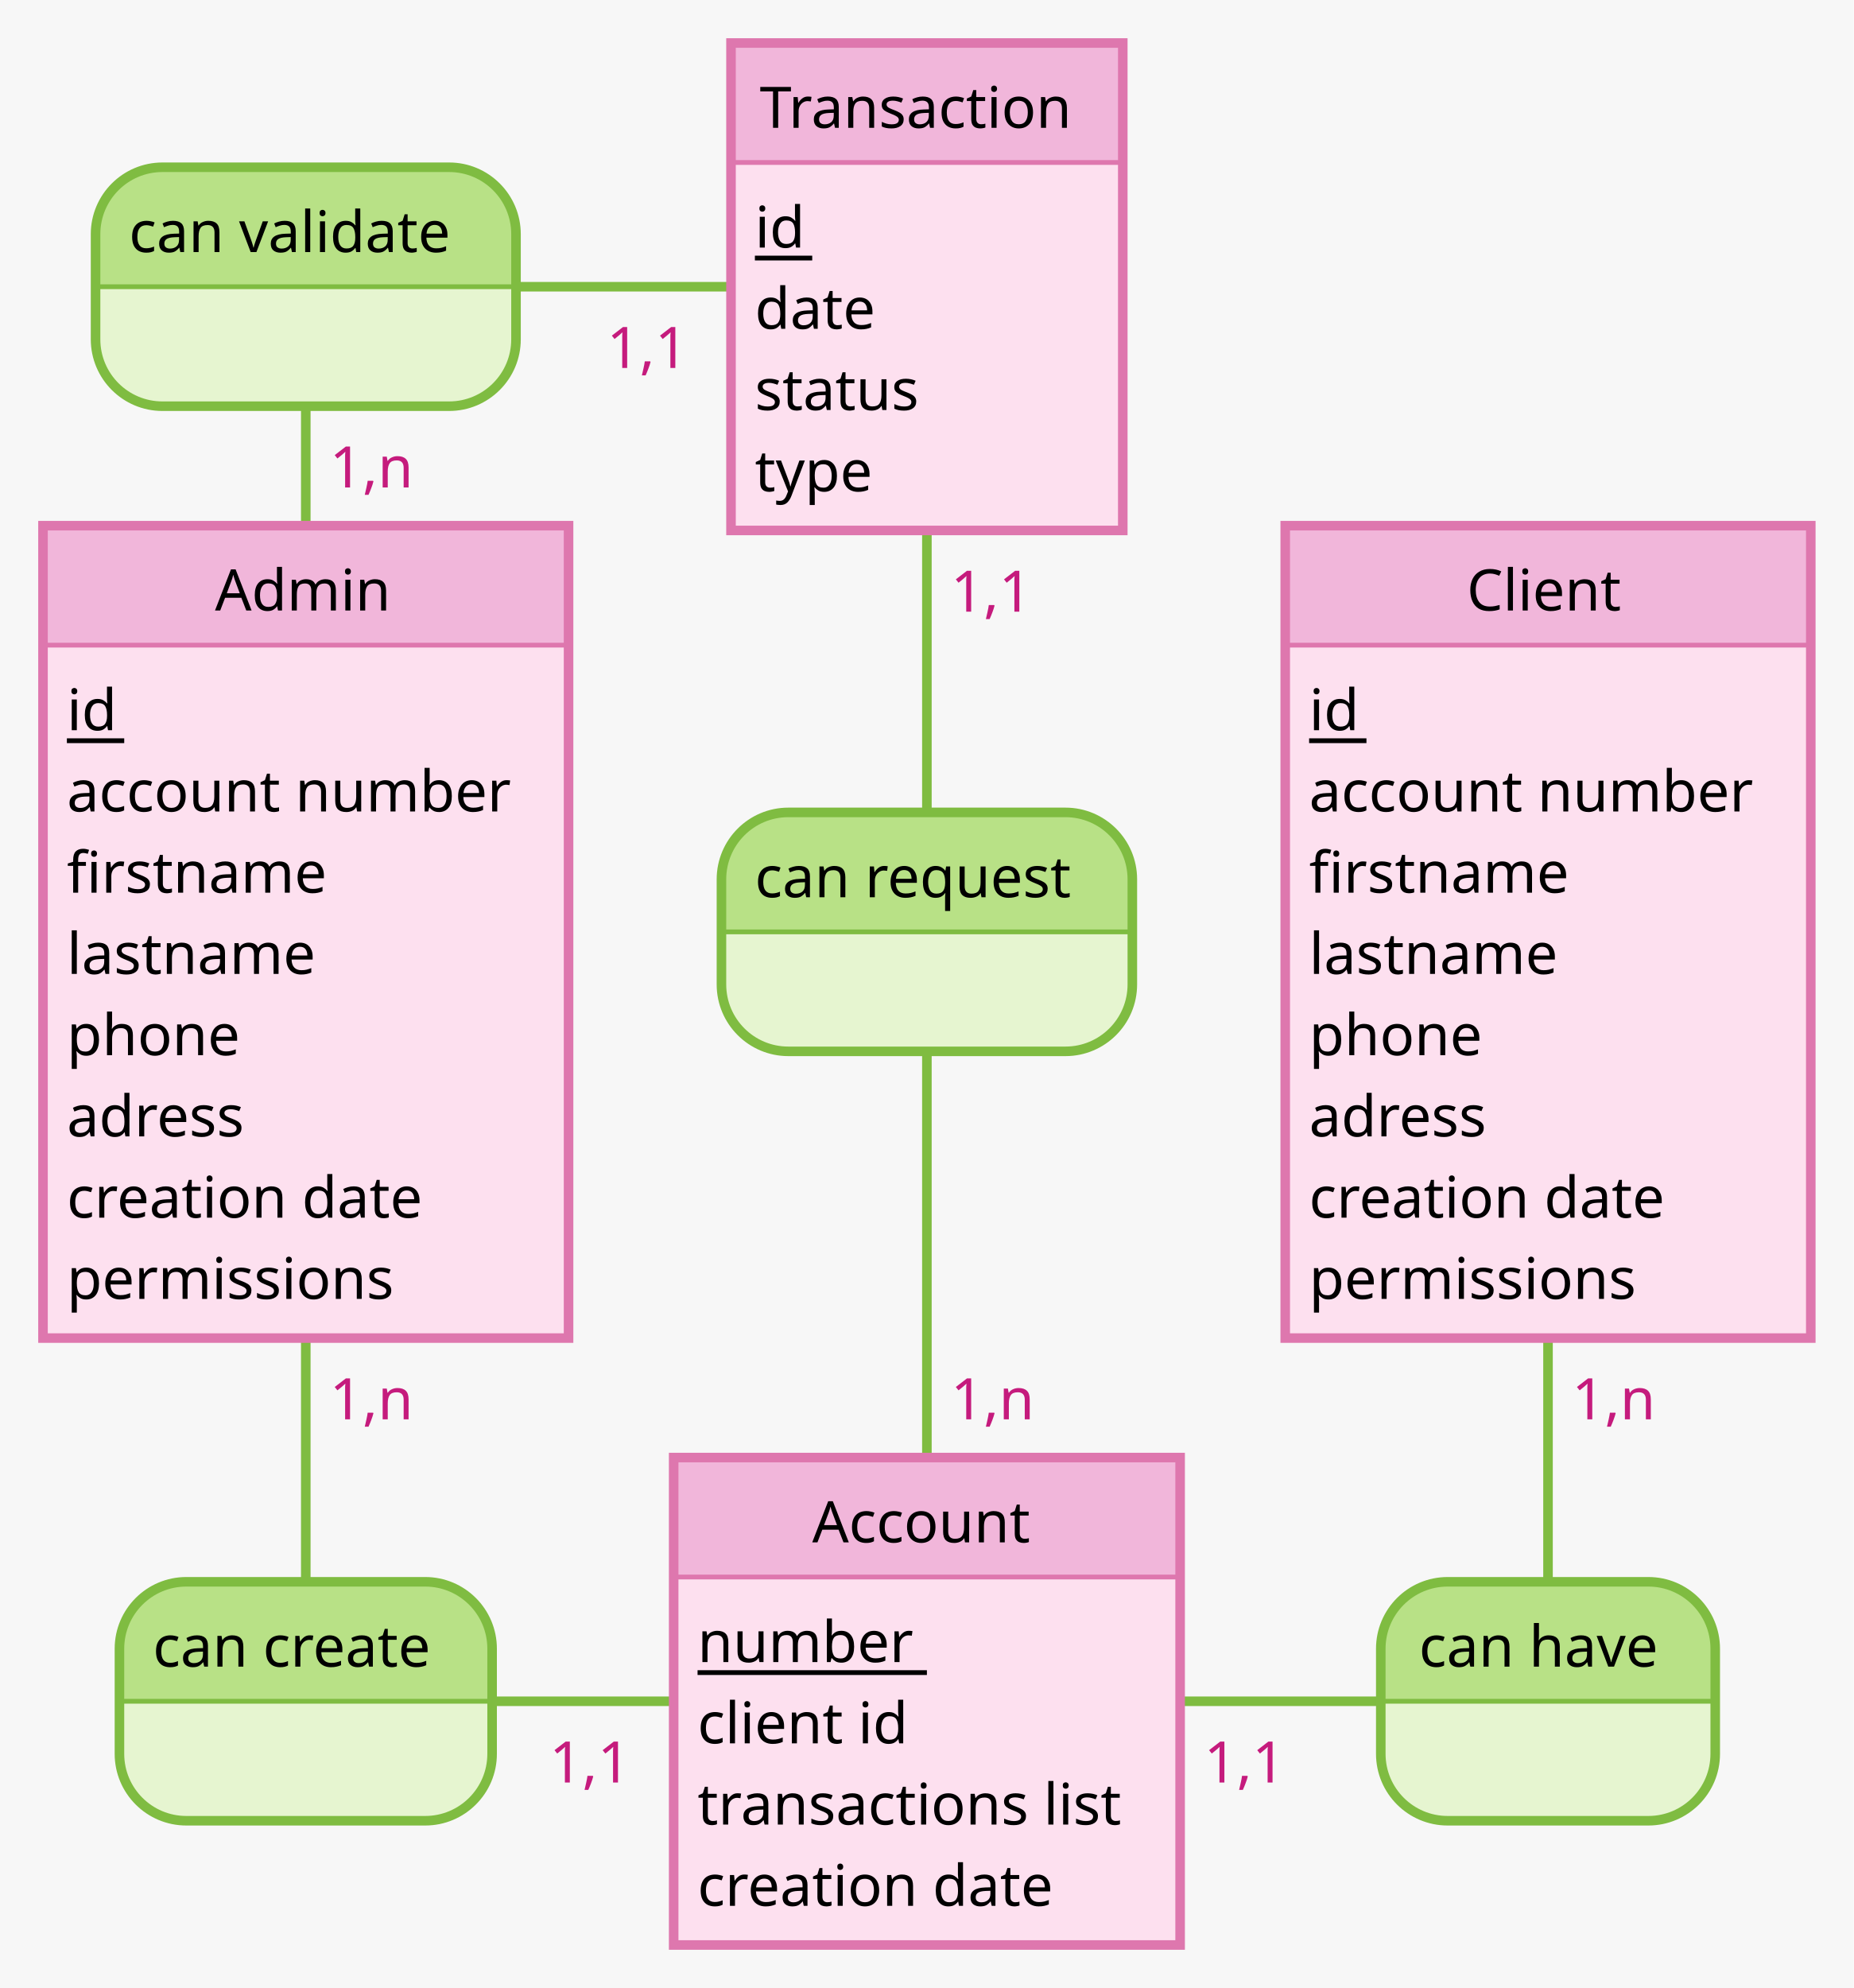
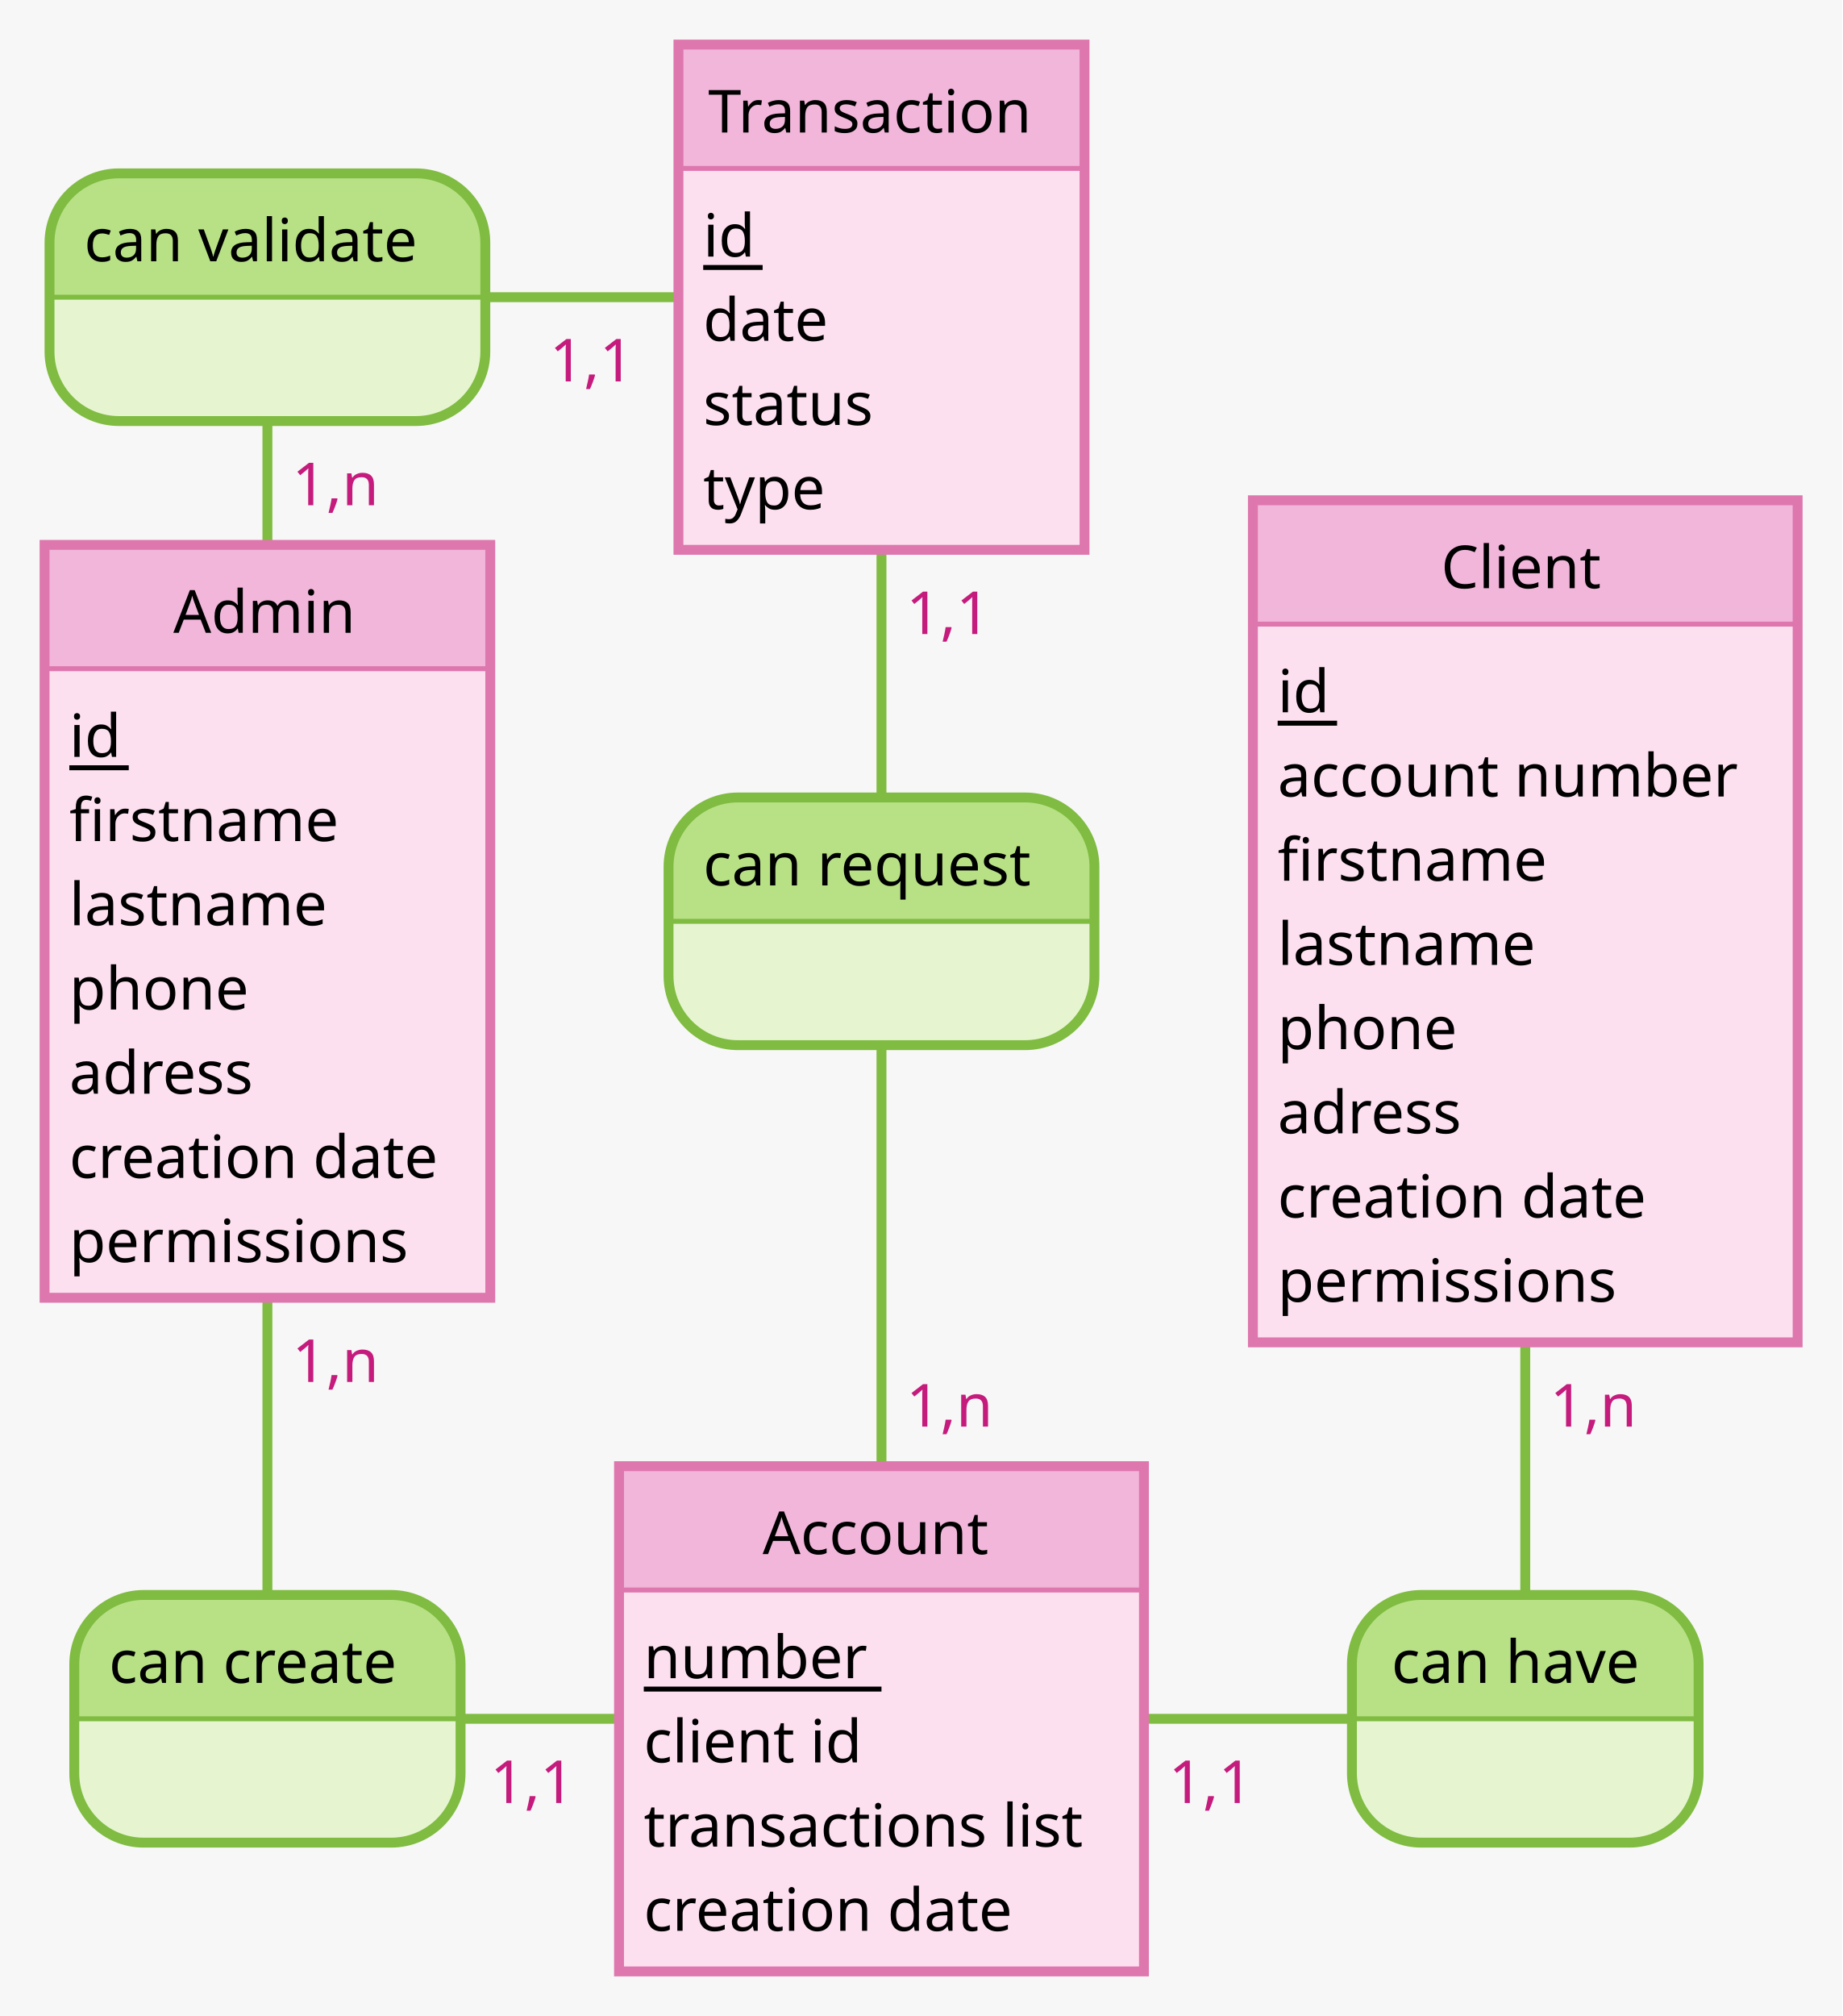
- <svg xmlns="http://www.w3.org/2000/svg" width="388" height="416" viewBox="0 0 388 416">
-   <rect id="frame" x="0" y="0" width="388" height="416" fill="#f7f7f7" stroke="none" stroke-width="0" />
-   <g class="page_0_IMDGDh6N diagram_page" visibility="visible">
-     <line x1="194" y1="60" x2="64" y2="60" stroke="#7fbc41" stroke-width="2" />
-     <text x="127" y="77" fill="#c51b7d" font-family="Verdana" font-size="12">1,1</text>
-     <line x1="64" y1="195" x2="64" y2="60" stroke="#7fbc41" stroke-width="2" />
-     <text x="69" y="102" fill="#c51b7d" font-family="Verdana" font-size="12">1,n</text>
+ <svg xmlns="http://www.w3.org/2000/svg" width="372" height="407" viewBox="0 0 372 407">
+   <rect id="frame" x="0" y="0" width="372" height="407" fill="#f7f7f7" stroke="none" stroke-width="0" />
+   <g class="page_0_r5Xe3eVd diagram_page" visibility="visible">
+     <line x1="178" y1="60" x2="54" y2="60" stroke="#7fbc41" stroke-width="2" />
+     <text x="111" y="77" fill="#c51b7d" font-family="Verdana" font-size="12">1,1</text>
+     <line x1="54" y1="186" x2="54" y2="60" stroke="#7fbc41" stroke-width="2" />
+     <text x="59" y="102" fill="#c51b7d" font-family="Verdana" font-size="12">1,n</text>
    <g>
-       <path d="M94 35 a14 14 90 0 1 14 14 V60 h-88 V49 a14 14 90 0 1 14 -14" fill="#b8e186" stroke="#b8e186" stroke-width="0" />
-       <path d="M108 60 v11 a14 14 90 0 1 -14 14 H34 a14 14 90 0 1 -14 -14 V60 H88" fill="#e6f5d0" stroke="#e6f5d0" stroke-width="0" />
-       <rect x="20" y="35" width="88" height="50" fill="none" rx="14" stroke="#7fbc41" stroke-width="2" />
-       <line x1="20" y1="60" x2="108" y2="60" stroke="#7fbc41" stroke-width="1" />
-       <text x="27" y="52.75" fill="#000" font-family="Verdana" font-size="12">can validate</text>
+       <path d="M84 35 a14 14 90 0 1 14 14 V60 h-88 V49 a14 14 90 0 1 14 -14" fill="#b8e186" stroke="#b8e186" stroke-width="0" />
+       <path d="M98 60 v11 a14 14 90 0 1 -14 14 H24 a14 14 90 0 1 -14 -14 V60 H88" fill="#e6f5d0" stroke="#e6f5d0" stroke-width="0" />
+       <rect x="10" y="35" width="88" height="50" fill="none" rx="14" stroke="#7fbc41" stroke-width="2" />
+       <line x1="10" y1="60" x2="98" y2="60" stroke="#7fbc41" stroke-width="1" />
+       <text x="17" y="52.75" fill="#000" font-family="Verdana" font-size="12">can validate</text>
    </g>
  </g>
-   <g class="page_0_IMDGDh6N diagram_page" visibility="visible">
-     <line x1="194" y1="60" x2="194" y2="195" stroke="#7fbc41" stroke-width="2" />
-     <text x="199" y="128" fill="#c51b7d" font-family="Verdana" font-size="12">1,1</text>
-     <line x1="194" y1="356" x2="194" y2="195" stroke="#7fbc41" stroke-width="2" />
-     <text x="199" y="297" fill="#c51b7d" font-family="Verdana" font-size="12">1,n</text>
+   <g class="page_0_r5Xe3eVd diagram_page" visibility="visible">
+     <line x1="178" y1="60" x2="178" y2="186" stroke="#7fbc41" stroke-width="2" />
+     <text x="183" y="128" fill="#c51b7d" font-family="Verdana" font-size="12">1,1</text>
+     <line x1="178" y1="347" x2="178" y2="186" stroke="#7fbc41" stroke-width="2" />
+     <text x="183" y="288" fill="#c51b7d" font-family="Verdana" font-size="12">1,n</text>
    <g>
-       <path d="M223 170 a14 14 90 0 1 14 14 V195 h-86 V184 a14 14 90 0 1 14 -14" fill="#b8e186" stroke="#b8e186" stroke-width="0" />
-       <path d="M237 195 v11 a14 14 90 0 1 -14 14 H165 a14 14 90 0 1 -14 -14 V195 H86" fill="#e6f5d0" stroke="#e6f5d0" stroke-width="0" />
-       <rect x="151" y="170" width="86" height="50" fill="none" rx="14" stroke="#7fbc41" stroke-width="2" />
-       <line x1="151" y1="195" x2="237" y2="195" stroke="#7fbc41" stroke-width="1" />
-       <text x="158" y="187.75" fill="#000" font-family="Verdana" font-size="12">can request</text>
+       <path d="M207 161 a14 14 90 0 1 14 14 V186 h-86 V175 a14 14 90 0 1 14 -14" fill="#b8e186" stroke="#b8e186" stroke-width="0" />
+       <path d="M221 186 v11 a14 14 90 0 1 -14 14 H149 a14 14 90 0 1 -14 -14 V186 H86" fill="#e6f5d0" stroke="#e6f5d0" stroke-width="0" />
+       <rect x="135" y="161" width="86" height="50" fill="none" rx="14" stroke="#7fbc41" stroke-width="2" />
+       <line x1="135" y1="186" x2="221" y2="186" stroke="#7fbc41" stroke-width="1" />
+       <text x="142" y="178.75" fill="#000" font-family="Verdana" font-size="12">can request</text>
    </g>
  </g>
-   <g class="page_0_IMDGDh6N diagram_page" visibility="visible">
-     <line x1="194" y1="356" x2="64" y2="356" stroke="#7fbc41" stroke-width="2" />
-     <text x="115" y="373" fill="#c51b7d" font-family="Verdana" font-size="12">1,1</text>
-     <line x1="64" y1="195" x2="64" y2="356" stroke="#7fbc41" stroke-width="2" />
-     <text x="69" y="297" fill="#c51b7d" font-family="Verdana" font-size="12">1,n</text>
+   <g class="page_0_r5Xe3eVd diagram_page" visibility="visible">
+     <line x1="178" y1="347" x2="54" y2="347" stroke="#7fbc41" stroke-width="2" />
+     <text x="99" y="364" fill="#c51b7d" font-family="Verdana" font-size="12">1,1</text>
+     <line x1="54" y1="186" x2="54" y2="347" stroke="#7fbc41" stroke-width="2" />
+     <text x="59" y="279" fill="#c51b7d" font-family="Verdana" font-size="12">1,n</text>
    <g>
-       <path d="M89 331 a14 14 90 0 1 14 14 V356 h-78 V345 a14 14 90 0 1 14 -14" fill="#b8e186" stroke="#b8e186" stroke-width="0" />
-       <path d="M103 356 v11 a14 14 90 0 1 -14 14 H39 a14 14 90 0 1 -14 -14 V356 H78" fill="#e6f5d0" stroke="#e6f5d0" stroke-width="0" />
-       <rect x="25" y="331" width="78" height="50" fill="none" rx="14" stroke="#7fbc41" stroke-width="2" />
-       <line x1="25" y1="356" x2="103" y2="356" stroke="#7fbc41" stroke-width="1" />
-       <text x="32" y="348.75" fill="#000" font-family="Verdana" font-size="12">can create</text>
+       <path d="M79 322 a14 14 90 0 1 14 14 V347 h-78 V336 a14 14 90 0 1 14 -14" fill="#b8e186" stroke="#b8e186" stroke-width="0" />
+       <path d="M93 347 v11 a14 14 90 0 1 -14 14 H29 a14 14 90 0 1 -14 -14 V347 H78" fill="#e6f5d0" stroke="#e6f5d0" stroke-width="0" />
+       <rect x="15" y="322" width="78" height="50" fill="none" rx="14" stroke="#7fbc41" stroke-width="2" />
+       <line x1="15" y1="347" x2="93" y2="347" stroke="#7fbc41" stroke-width="1" />
+       <text x="22" y="339.75" fill="#000" font-family="Verdana" font-size="12">can create</text>
    </g>
  </g>
-   <g class="page_0_IMDGDh6N diagram_page" visibility="visible">
-     <line x1="194" y1="356" x2="324" y2="356" stroke="#7fbc41" stroke-width="2" />
-     <text x="252" y="373" fill="#c51b7d" font-family="Verdana" font-size="12">1,1</text>
-     <line x1="324" y1="195" x2="324" y2="356" stroke="#7fbc41" stroke-width="2" />
-     <text x="329" y="297" fill="#c51b7d" font-family="Verdana" font-size="12">1,n</text>
+   <g class="page_0_r5Xe3eVd diagram_page" visibility="visible">
+     <line x1="178" y1="347" x2="308" y2="347" stroke="#7fbc41" stroke-width="2" />
+     <text x="236" y="364" fill="#c51b7d" font-family="Verdana" font-size="12">1,1</text>
+     <line x1="308" y1="186" x2="308" y2="347" stroke="#7fbc41" stroke-width="2" />
+     <text x="313" y="288" fill="#c51b7d" font-family="Verdana" font-size="12">1,n</text>
    <g>
-       <path d="M345 331 a14 14 90 0 1 14 14 V356 h-70 V345 a14 14 90 0 1 14 -14" fill="#b8e186" stroke="#b8e186" stroke-width="0" />
-       <path d="M359 356 v11 a14 14 90 0 1 -14 14 H303 a14 14 90 0 1 -14 -14 V356 H70" fill="#e6f5d0" stroke="#e6f5d0" stroke-width="0" />
-       <rect x="289" y="331" width="70" height="50" fill="none" rx="14" stroke="#7fbc41" stroke-width="2" />
-       <line x1="289" y1="356" x2="359" y2="356" stroke="#7fbc41" stroke-width="1" />
-       <text x="297" y="348.75" fill="#000" font-family="Verdana" font-size="12">can have</text>
+       <path d="M329 322 a14 14 90 0 1 14 14 V347 h-70 V336 a14 14 90 0 1 14 -14" fill="#b8e186" stroke="#b8e186" stroke-width="0" />
+       <path d="M343 347 v11 a14 14 90 0 1 -14 14 H287 a14 14 90 0 1 -14 -14 V347 H70" fill="#e6f5d0" stroke="#e6f5d0" stroke-width="0" />
+       <rect x="273" y="322" width="70" height="50" fill="none" rx="14" stroke="#7fbc41" stroke-width="2" />
+       <line x1="273" y1="347" x2="343" y2="347" stroke="#7fbc41" stroke-width="1" />
+       <text x="281" y="339.75" fill="#000" font-family="Verdana" font-size="12">can have</text>
    </g>
  </g>
-   <g class="page_0_IMDGDh6N diagram_page" visibility="visible">
+   <g class="page_0_r5Xe3eVd diagram_page" visibility="visible">
    <g>
-       <rect x="153" y="9" width="82" height="25" fill="#f1b6da" stroke="#f1b6da" stroke-width="0" opacity="1" />
-       <rect x="153" y="34" width="82" height="77" fill="#fde0ef" stroke="#fde0ef" stroke-width="0" opacity="1" />
-       <rect x="153" y="9" width="82" height="102" fill="none" stroke="#de77ae" stroke-width="2" opacity="1" />
-       <line x1="153" y1="34" x2="235" y2="34" stroke="#de77ae" stroke-width="1" />
+       <rect x="137" y="9" width="82" height="25" fill="#f1b6da" stroke="#f1b6da" stroke-width="0" opacity="1" />
+       <rect x="137" y="34" width="82" height="77" fill="#fde0ef" stroke="#fde0ef" stroke-width="0" opacity="1" />
+       <rect x="137" y="9" width="82" height="102" fill="none" stroke="#de77ae" stroke-width="2" opacity="1" />
+       <line x1="137" y1="34" x2="219" y2="34" stroke="#de77ae" stroke-width="1" />
    </g>
-     <text x="159" y="26.75" fill="#000" font-family="Verdana" font-size="12">Transaction</text>
-     <text x="158" y="51.8" fill="#000" font-family="Verdana" font-size="12">id</text>
-     <line x1="158" y1="54" x2="170" y2="54" stroke="#000" stroke-width="1" />
-     <text x="158" y="68.8" fill="#000" font-family="Verdana" font-size="12">date</text>
-     <text x="158" y="85.8" fill="#000" font-family="Verdana" font-size="12">status</text>
-     <text x="158" y="102.8" fill="#000" font-family="Verdana" font-size="12">type</text>
+     <text x="143" y="26.75" fill="#000" font-family="Verdana" font-size="12">Transaction</text>
+     <text x="142" y="51.8" fill="#000" font-family="Verdana" font-size="12">id</text>
+     <line x1="142" y1="54" x2="154" y2="54" stroke="#000" stroke-width="1" />
+     <text x="142" y="68.8" fill="#000" font-family="Verdana" font-size="12">date</text>
+     <text x="142" y="85.8" fill="#000" font-family="Verdana" font-size="12">status</text>
+     <text x="142" y="102.8" fill="#000" font-family="Verdana" font-size="12">type</text>
  </g>
-   <g class="page_0_IMDGDh6N diagram_page" visibility="visible">
+   <g class="page_0_r5Xe3eVd diagram_page" visibility="visible">
    <g>
-       <rect x="9" y="110" width="110" height="25" fill="#f1b6da" stroke="#f1b6da" stroke-width="0" opacity="1" />
-       <rect x="9" y="135" width="110" height="145" fill="#fde0ef" stroke="#fde0ef" stroke-width="0" opacity="1" />
-       <rect x="9" y="110" width="110" height="170" fill="none" stroke="#de77ae" stroke-width="2" opacity="1" />
-       <line x1="9" y1="135" x2="119" y2="135" stroke="#de77ae" stroke-width="1" />
+       <rect x="9" y="110" width="90" height="25" fill="#f1b6da" stroke="#f1b6da" stroke-width="0" opacity="1" />
+       <rect x="9" y="135" width="90" height="127" fill="#fde0ef" stroke="#fde0ef" stroke-width="0" opacity="1" />
+       <rect x="9" y="110" width="90" height="152" fill="none" stroke="#de77ae" stroke-width="2" opacity="1" />
+       <line x1="9" y1="135" x2="99" y2="135" stroke="#de77ae" stroke-width="1" />
    </g>
-     <text x="45" y="127.75" fill="#000" font-family="Verdana" font-size="12">Admin</text>
+     <text x="35" y="127.75" fill="#000" font-family="Verdana" font-size="12">Admin</text>
    <text x="14" y="152.8" fill="#000" font-family="Verdana" font-size="12">id</text>
    <line x1="14" y1="155" x2="26" y2="155" stroke="#000" stroke-width="1" />
-     <text x="14" y="169.8" fill="#000" font-family="Verdana" font-size="12">account number</text>
-     <text x="14" y="186.8" fill="#000" font-family="Verdana" font-size="12">firstname</text>
-     <text x="14" y="203.8" fill="#000" font-family="Verdana" font-size="12">lastname</text>
-     <text x="14" y="220.8" fill="#000" font-family="Verdana" font-size="12">phone</text>
-     <text x="14" y="237.8" fill="#000" font-family="Verdana" font-size="12">adress</text>
-     <text x="14" y="254.8" fill="#000" font-family="Verdana" font-size="12">creation date</text>
-     <text x="14" y="271.8" fill="#000" font-family="Verdana" font-size="12">permissions</text>
+     <text x="14" y="169.8" fill="#000" font-family="Verdana" font-size="12">firstname</text>
+     <text x="14" y="186.8" fill="#000" font-family="Verdana" font-size="12">lastname</text>
+     <text x="14" y="203.8" fill="#000" font-family="Verdana" font-size="12">phone</text>
+     <text x="14" y="220.8" fill="#000" font-family="Verdana" font-size="12">adress</text>
+     <text x="14" y="237.8" fill="#000" font-family="Verdana" font-size="12">creation date</text>
+     <text x="14" y="254.8" fill="#000" font-family="Verdana" font-size="12">permissions</text>
  </g>
-   <g class="page_0_IMDGDh6N diagram_page" visibility="visible">
+   <g class="page_0_r5Xe3eVd diagram_page" visibility="visible">
    <g>
-       <rect x="269" y="110" width="110" height="25" fill="#f1b6da" stroke="#f1b6da" stroke-width="0" opacity="1" />
-       <rect x="269" y="135" width="110" height="145" fill="#fde0ef" stroke="#fde0ef" stroke-width="0" opacity="1" />
-       <rect x="269" y="110" width="110" height="170" fill="none" stroke="#de77ae" stroke-width="2" opacity="1" />
-       <line x1="269" y1="135" x2="379" y2="135" stroke="#de77ae" stroke-width="1" />
+       <rect x="253" y="101" width="110" height="25" fill="#f1b6da" stroke="#f1b6da" stroke-width="0" opacity="1" />
+       <rect x="253" y="126" width="110" height="145" fill="#fde0ef" stroke="#fde0ef" stroke-width="0" opacity="1" />
+       <rect x="253" y="101" width="110" height="170" fill="none" stroke="#de77ae" stroke-width="2" opacity="1" />
+       <line x1="253" y1="126" x2="363" y2="126" stroke="#de77ae" stroke-width="1" />
    </g>
-     <text x="307" y="127.75" fill="#000" font-family="Verdana" font-size="12">Client</text>
-     <text x="274" y="152.8" fill="#000" font-family="Verdana" font-size="12">id</text>
-     <line x1="274" y1="155" x2="286" y2="155" stroke="#000" stroke-width="1" />
-     <text x="274" y="169.8" fill="#000" font-family="Verdana" font-size="12">account number</text>
-     <text x="274" y="186.8" fill="#000" font-family="Verdana" font-size="12">firstname</text>
-     <text x="274" y="203.8" fill="#000" font-family="Verdana" font-size="12">lastname</text>
-     <text x="274" y="220.8" fill="#000" font-family="Verdana" font-size="12">phone</text>
-     <text x="274" y="237.8" fill="#000" font-family="Verdana" font-size="12">adress</text>
-     <text x="274" y="254.8" fill="#000" font-family="Verdana" font-size="12">creation date</text>
-     <text x="274" y="271.8" fill="#000" font-family="Verdana" font-size="12">permissions</text>
+     <text x="291" y="118.75" fill="#000" font-family="Verdana" font-size="12">Client</text>
+     <text x="258" y="143.8" fill="#000" font-family="Verdana" font-size="12">id</text>
+     <line x1="258" y1="146" x2="270" y2="146" stroke="#000" stroke-width="1" />
+     <text x="258" y="160.8" fill="#000" font-family="Verdana" font-size="12">account number</text>
+     <text x="258" y="177.8" fill="#000" font-family="Verdana" font-size="12">firstname</text>
+     <text x="258" y="194.8" fill="#000" font-family="Verdana" font-size="12">lastname</text>
+     <text x="258" y="211.8" fill="#000" font-family="Verdana" font-size="12">phone</text>
+     <text x="258" y="228.8" fill="#000" font-family="Verdana" font-size="12">adress</text>
+     <text x="258" y="245.8" fill="#000" font-family="Verdana" font-size="12">creation date</text>
+     <text x="258" y="262.8" fill="#000" font-family="Verdana" font-size="12">permissions</text>
  </g>
-   <g class="page_0_IMDGDh6N diagram_page" visibility="visible">
+   <g class="page_0_r5Xe3eVd diagram_page" visibility="visible">
    <g>
-       <rect x="141" y="305" width="106" height="25" fill="#f1b6da" stroke="#f1b6da" stroke-width="0" opacity="1" />
-       <rect x="141" y="330" width="106" height="77" fill="#fde0ef" stroke="#fde0ef" stroke-width="0" opacity="1" />
-       <rect x="141" y="305" width="106" height="102" fill="none" stroke="#de77ae" stroke-width="2" opacity="1" />
-       <line x1="141" y1="330" x2="247" y2="330" stroke="#de77ae" stroke-width="1" />
+       <rect x="125" y="296" width="106" height="25" fill="#f1b6da" stroke="#f1b6da" stroke-width="0" opacity="1" />
+       <rect x="125" y="321" width="106" height="77" fill="#fde0ef" stroke="#fde0ef" stroke-width="0" opacity="1" />
+       <rect x="125" y="296" width="106" height="102" fill="none" stroke="#de77ae" stroke-width="2" opacity="1" />
+       <line x1="125" y1="321" x2="231" y2="321" stroke="#de77ae" stroke-width="1" />
    </g>
-     <text x="170" y="322.75" fill="#000" font-family="Verdana" font-size="12">Account</text>
-     <text x="146" y="347.8" fill="#000" font-family="Verdana" font-size="12">number</text>
-     <line x1="146" y1="350" x2="194" y2="350" stroke="#000" stroke-width="1" />
-     <text x="146" y="364.8" fill="#000" font-family="Verdana" font-size="12">client id</text>
-     <text x="146" y="381.8" fill="#000" font-family="Verdana" font-size="12">transactions list</text>
-     <text x="146" y="398.8" fill="#000" font-family="Verdana" font-size="12">creation date</text>
+     <text x="154" y="313.75" fill="#000" font-family="Verdana" font-size="12">Account</text>
+     <text x="130" y="338.8" fill="#000" font-family="Verdana" font-size="12">number</text>
+     <line x1="130" y1="341" x2="178" y2="341" stroke="#000" stroke-width="1" />
+     <text x="130" y="355.8" fill="#000" font-family="Verdana" font-size="12">client id</text>
+     <text x="130" y="372.8" fill="#000" font-family="Verdana" font-size="12">transactions list</text>
+     <text x="130" y="389.8" fill="#000" font-family="Verdana" font-size="12">creation date</text>
  </g>
</svg>
